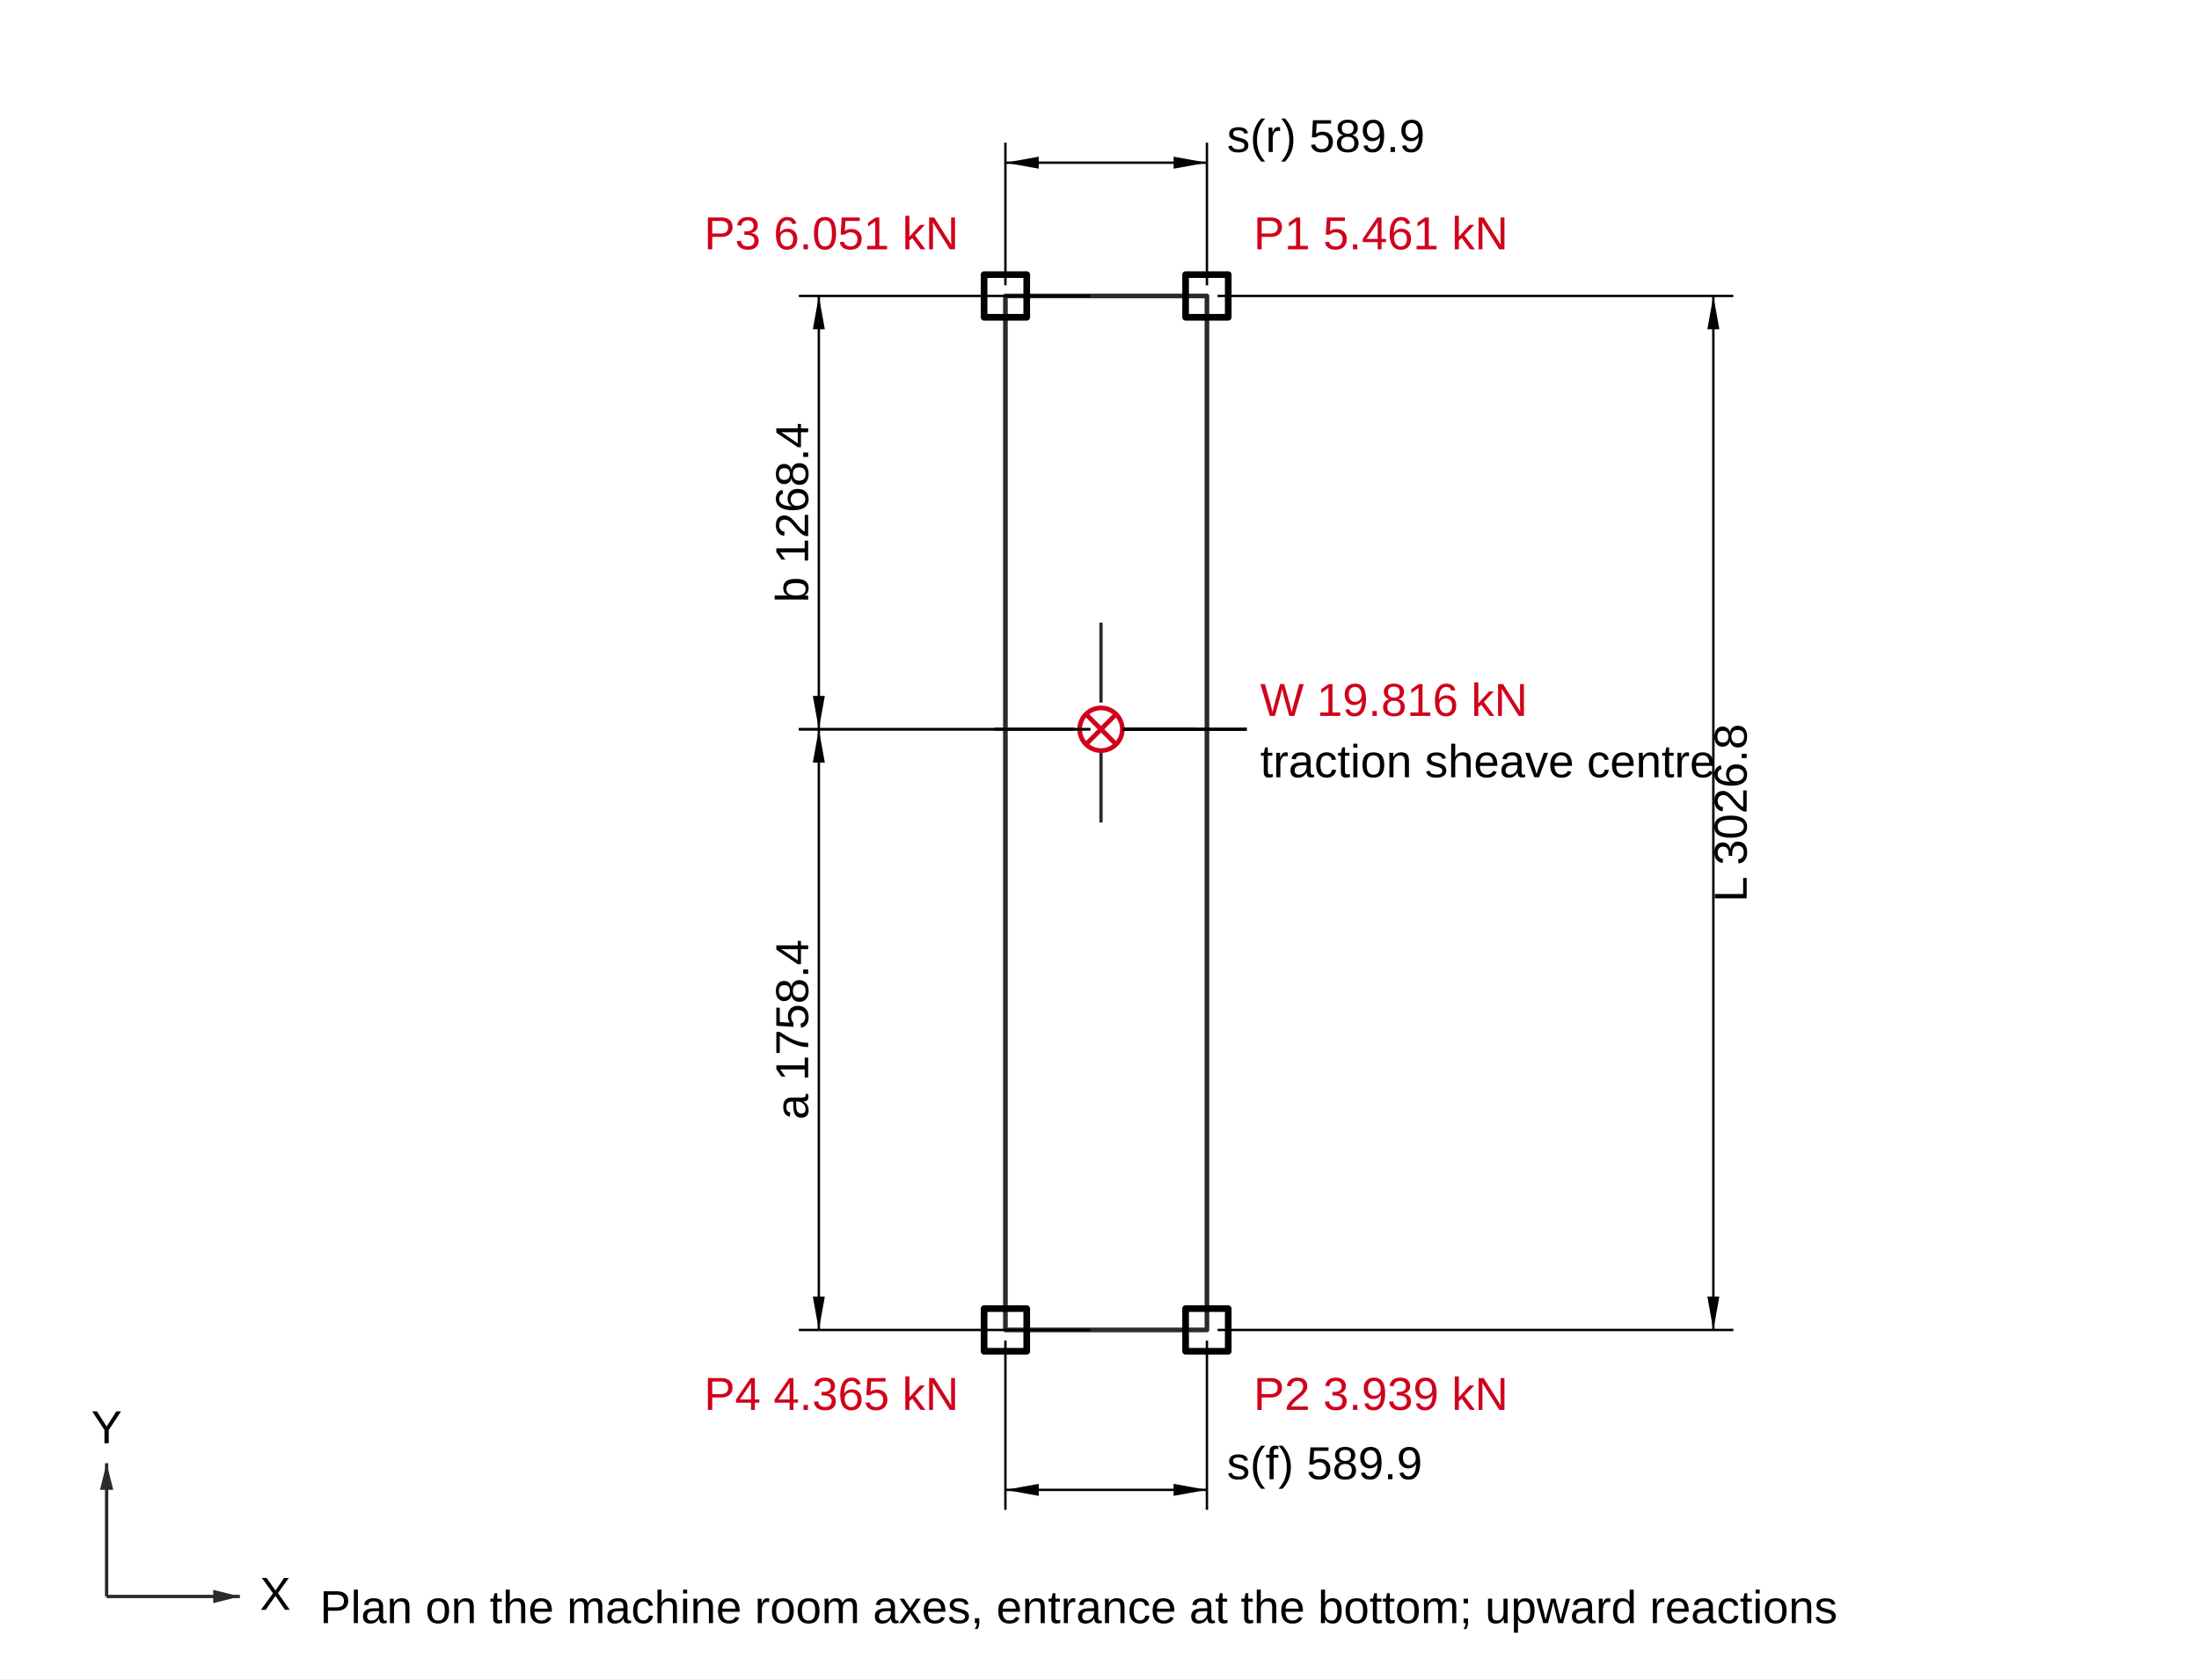
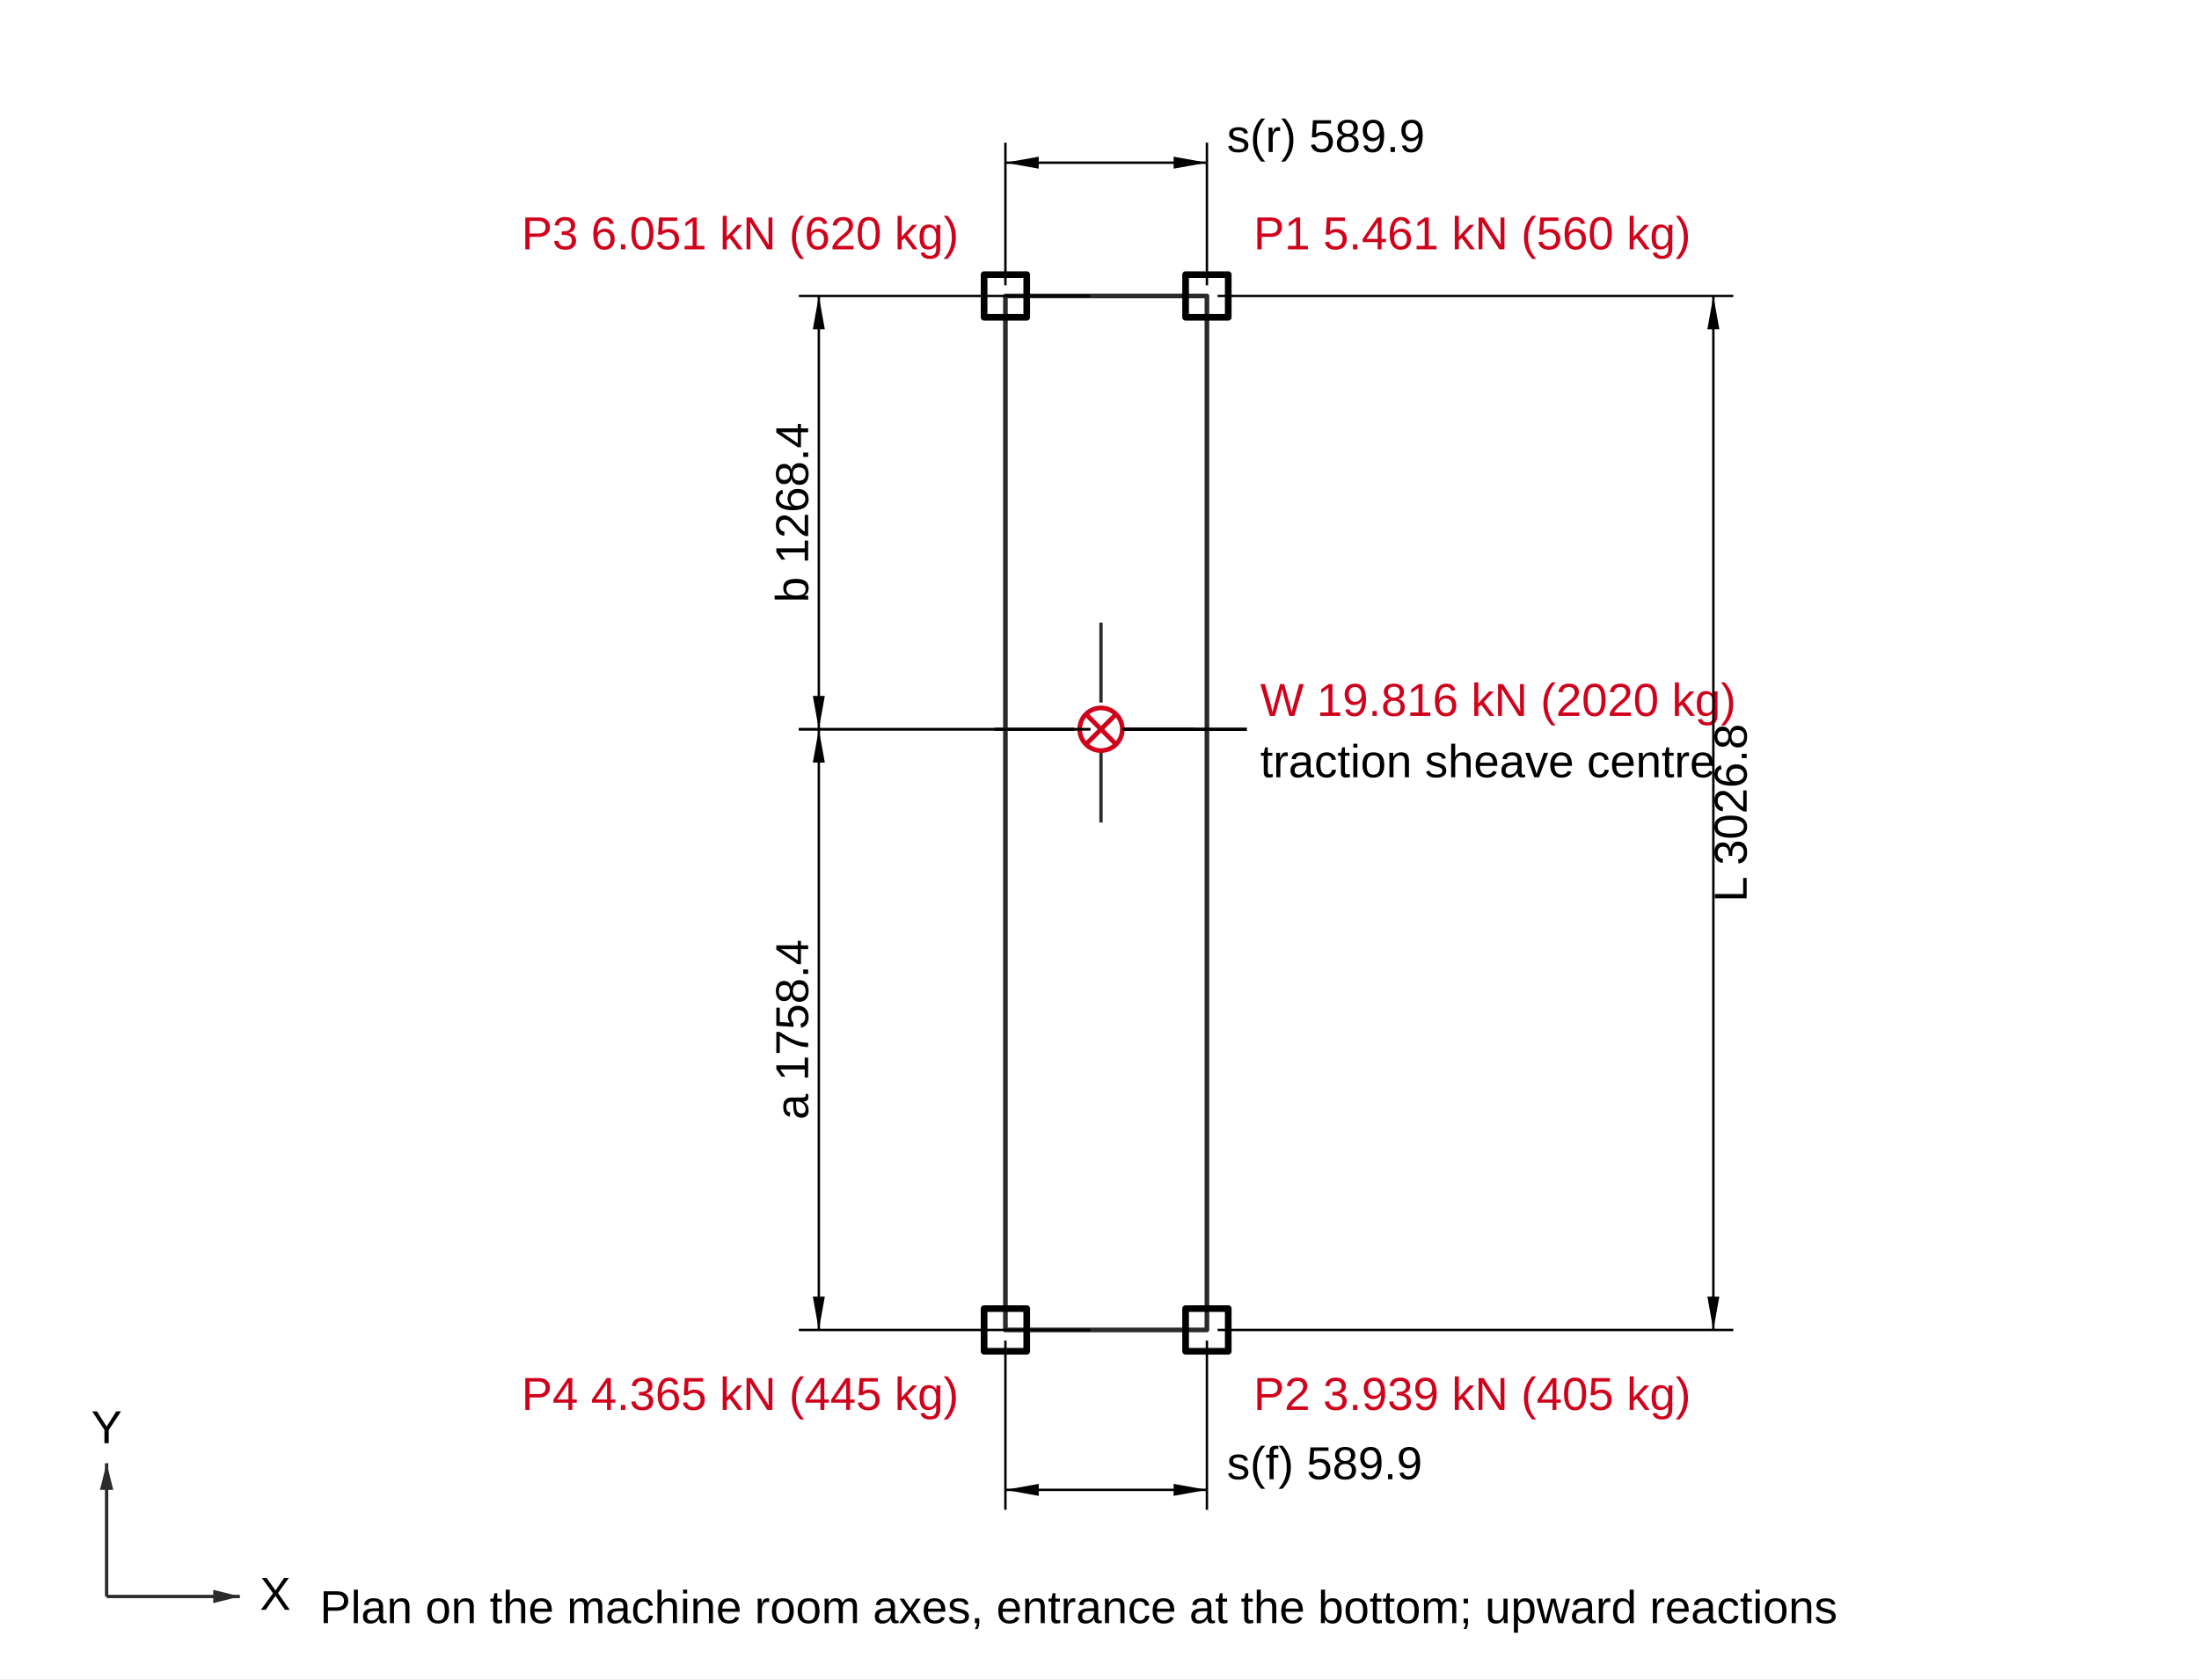
<svg xmlns="http://www.w3.org/2000/svg" version="1.1" width="165mm" height="126mm" viewBox="0 0 1650 1260" data-figure="F2" data-view="0.026,338.022,3155.517,69.233,16">
  <rect x="0" y="0" width="1650" height="1260" fill="#FFFFFF" />
  <polygon data-tag="chassis" points="754.4,997.93 905.6,997.93 905.6,222.07 754.4,222.07" fill="none" stroke="#2B2B2B" stroke-width="3.5" stroke-linejoin="round" stroke-linecap="butt" />
  <polygon data-tag="seat-P1" data-value="1170.1,2913.4" points="889.6,206.07 921.6,206.07 921.6,238.07 889.6,238.07" fill="none" stroke="#000000" stroke-width="5" stroke-linejoin="round" stroke-linecap="butt" />
-   <text data-tag="reaction-P1" data-value="5.461" x="940.6" y="187.07" font-family="ISOCPEUR, 'Arial Narrow', Arial, sans-serif" font-size="34.72" text-anchor="start" fill="#D0021B">P1 5.461 kN</text>
+   <text data-tag="reaction-P1" data-value="5.461" x="940.6" y="187.07" font-family="ISOCPEUR, 'Arial Narrow', Arial, sans-serif" font-size="34.72" text-anchor="start" fill="#D0021B">P1 5.461 kN (560 kg)</text>
  <polygon data-tag="seat-P2" data-value="1170.1,-113.4" points="889.6,981.93 921.6,981.93 921.6,1013.93 889.6,1013.93" fill="none" stroke="#000000" stroke-width="5" stroke-linejoin="round" stroke-linecap="butt" />
-   <text data-tag="reaction-P2" data-value="3.939" x="940.6" y="1057.93" font-family="ISOCPEUR, 'Arial Narrow', Arial, sans-serif" font-size="34.72" text-anchor="start" fill="#D0021B">P2 3.939 kN</text>
+   <text data-tag="reaction-P2" data-value="3.939" x="940.6" y="1057.93" font-family="ISOCPEUR, 'Arial Narrow', Arial, sans-serif" font-size="34.72" text-anchor="start" fill="#D0021B">P2 3.939 kN (405 kg)</text>
  <polygon data-tag="seat-P3" data-value="580.2,2913.4" points="738.4,206.07 770.4,206.07 770.4,238.07 738.4,238.07" fill="none" stroke="#000000" stroke-width="5" stroke-linejoin="round" stroke-linecap="butt" />
-   <text data-tag="reaction-P3" data-value="6.051" x="719.4" y="187.07" font-family="ISOCPEUR, 'Arial Narrow', Arial, sans-serif" font-size="34.72" text-anchor="end" fill="#D0021B">P3 6.051 kN</text>
+   <text data-tag="reaction-P3" data-value="6.051" x="719.4" y="187.07" font-family="ISOCPEUR, 'Arial Narrow', Arial, sans-serif" font-size="34.72" text-anchor="end" fill="#D0021B">P3 6.051 kN (620 kg)</text>
  <polygon data-tag="seat-P4" data-value="580.2,-113.4" points="738.4,981.93 770.4,981.93 770.4,1013.93 738.4,1013.93" fill="none" stroke="#000000" stroke-width="5" stroke-linejoin="round" stroke-linecap="butt" />
-   <text data-tag="reaction-P4" data-value="4.365" x="719.4" y="1057.93" font-family="ISOCPEUR, 'Arial Narrow', Arial, sans-serif" font-size="34.72" text-anchor="end" fill="#D0021B">P4 4.365 kN</text>
+   <text data-tag="reaction-P4" data-value="4.365" x="719.4" y="1057.93" font-family="ISOCPEUR, 'Arial Narrow', Arial, sans-serif" font-size="34.72" text-anchor="end" fill="#D0021B">P4 4.365 kN (445 kg)</text>
  <polyline points="746.13,547.2 906.13,547.2" fill="none" stroke="#2B2B2B" stroke-width="2.5" stroke-linejoin="round" stroke-linecap="butt" stroke-dasharray="60 12 6 12" />
  <polyline points="826.13,467.2 826.13,627.2" fill="none" stroke="#2B2B2B" stroke-width="2.5" stroke-linejoin="round" stroke-linecap="butt" stroke-dasharray="60 12 6 12" />
  <circle data-tag="load-W" cx="826.13" cy="547.2" r="16" fill="#FFFFFF" stroke="#D0021B" stroke-width="3.5" />
  <polyline points="815.13,536.2 837.13,558.2" fill="none" stroke="#D0021B" stroke-width="3.5" stroke-linejoin="round" stroke-linecap="butt" />
  <polyline points="815.13,558.2 837.13,536.2" fill="none" stroke="#D0021B" stroke-width="3.5" stroke-linejoin="round" stroke-linecap="butt" />
  <polyline points="842.13,547.2 935.6,547.2" fill="none" stroke="#000000" stroke-width="2.5" stroke-linejoin="round" stroke-linecap="butt" />
-   <text data-tag="load-W-text" data-value="19.816" x="945.6" y="537.2" font-family="ISOCPEUR, 'Arial Narrow', Arial, sans-serif" font-size="34.72" text-anchor="start" fill="#D0021B">W 19.816 kN</text>
+   <text data-tag="load-W-text" data-value="19.816" x="945.6" y="537.2" font-family="ISOCPEUR, 'Arial Narrow', Arial, sans-serif" font-size="34.72" text-anchor="start" fill="#D0021B">W 19.816 kN (2020 kg)</text>
  <text x="945.6" y="583.2" font-family="ISOCPEUR, 'Arial Narrow', Arial, sans-serif" font-size="34.72" text-anchor="start" fill="#000000">traction sheave centre</text>
  <polyline data-tag="dim-a-ext" points="818.13,997.93 599.4,997.93" fill="none" stroke="#000000" stroke-width="1.8" stroke-linejoin="round" stroke-linecap="butt" />
  <polyline data-tag="dim-a-ext" points="818.13,547.2 599.4,547.2" fill="none" stroke="#000000" stroke-width="1.8" stroke-linejoin="round" stroke-linecap="butt" />
  <polyline data-tag="dim-a" data-value="1758.4" points="614.4,997.93 614.4,547.2" fill="none" stroke="#000000" stroke-width="1.8" stroke-linejoin="round" stroke-linecap="butt" />
  <polygon points="614.4,997.93 609.9,972.93 618.9,972.93" fill="#000000" stroke="none" />
  <polygon points="614.4,547.2 618.9,572.2 609.9,572.2" fill="#000000" stroke="none" />
  <text data-tag="dim-a-text" data-value="1758.4" x="606.4" y="772.56" font-family="ISOCPEUR, 'Arial Narrow', Arial, sans-serif" font-size="34.72" text-anchor="middle" fill="#000000" transform="rotate(-90 606.4 772.56)">a 1758.4</text>
  <polyline data-tag="dim-b-ext" points="818.13,547.2 599.4,547.2" fill="none" stroke="#000000" stroke-width="1.8" stroke-linejoin="round" stroke-linecap="butt" />
  <polyline data-tag="dim-b-ext" points="818.13,222.07 599.4,222.07" fill="none" stroke="#000000" stroke-width="1.8" stroke-linejoin="round" stroke-linecap="butt" />
  <polyline data-tag="dim-b" data-value="1268.4" points="614.4,547.2 614.4,222.07" fill="none" stroke="#000000" stroke-width="1.8" stroke-linejoin="round" stroke-linecap="butt" />
  <polygon points="614.4,547.2 609.9,522.2 618.9,522.2" fill="#000000" stroke="none" />
  <polygon points="614.4,222.07 618.9,247.07 609.9,247.07" fill="#000000" stroke="none" />
  <text data-tag="dim-b-text" data-value="1268.4" x="606.4" y="384.63" font-family="ISOCPEUR, 'Arial Narrow', Arial, sans-serif" font-size="34.72" text-anchor="middle" fill="#000000" transform="rotate(-90 606.4 384.63)">b 1268.4</text>
  <polyline data-tag="dim-L-ext" points="913.6,997.93 1300.6,997.93" fill="none" stroke="#000000" stroke-width="1.8" stroke-linejoin="round" stroke-linecap="butt" />
  <polyline data-tag="dim-L-ext" points="913.6,222.07 1300.6,222.07" fill="none" stroke="#000000" stroke-width="1.8" stroke-linejoin="round" stroke-linecap="butt" />
  <polyline data-tag="dim-L" data-value="3026.8" points="1285.6,997.93 1285.6,222.07" fill="none" stroke="#000000" stroke-width="1.8" stroke-linejoin="round" stroke-linecap="butt" />
  <polygon points="1285.6,997.93 1281.1,972.93 1290.1,972.93" fill="#000000" stroke="none" />
  <polygon points="1285.6,222.07 1290.1,247.07 1281.1,247.07" fill="#000000" stroke="none" />
  <text data-tag="dim-L-text" data-value="3026.8" x="1310.6" y="610" font-family="ISOCPEUR, 'Arial Narrow', Arial, sans-serif" font-size="34.72" text-anchor="middle" fill="#000000" transform="rotate(-90 1310.6 610)">L 3026.8</text>
  <polyline data-tag="dim-sf-ext" points="754.4,1005.93 754.4,1132.93" fill="none" stroke="#000000" stroke-width="1.8" stroke-linejoin="round" stroke-linecap="butt" />
  <polyline data-tag="dim-sf-ext" points="905.6,1005.93 905.6,1132.93" fill="none" stroke="#000000" stroke-width="1.8" stroke-linejoin="round" stroke-linecap="butt" />
  <polyline data-tag="dim-sf" data-value="589.9" points="754.4,1117.93 905.6,1117.93" fill="none" stroke="#000000" stroke-width="1.8" stroke-linejoin="round" stroke-linecap="butt" />
  <polygon points="754.4,1117.93 779.4,1113.43 779.4,1122.43" fill="#000000" stroke="none" />
  <polygon points="905.6,1117.93 880.6,1122.43 880.6,1113.43" fill="#000000" stroke="none" />
  <text data-tag="dim-sf-text" data-value="589.9" x="920.6" y="1109.93" font-family="ISOCPEUR, 'Arial Narrow', Arial, sans-serif" font-size="34.72" text-anchor="start" fill="#000000">s(f) 589.9</text>
  <polyline data-tag="dim-sr-ext" points="754.4,214.07 754.4,107.07" fill="none" stroke="#000000" stroke-width="1.8" stroke-linejoin="round" stroke-linecap="butt" />
  <polyline data-tag="dim-sr-ext" points="905.6,214.07 905.6,107.07" fill="none" stroke="#000000" stroke-width="1.8" stroke-linejoin="round" stroke-linecap="butt" />
  <polyline data-tag="dim-sr" data-value="589.9" points="754.4,122.07 905.6,122.07" fill="none" stroke="#000000" stroke-width="1.8" stroke-linejoin="round" stroke-linecap="butt" />
  <polygon points="754.4,122.07 779.4,117.57 779.4,126.57" fill="#000000" stroke="none" />
  <polygon points="905.6,122.07 880.6,126.57 880.6,117.57" fill="#000000" stroke="none" />
  <text data-tag="dim-sr-text" data-value="589.9" x="920.6" y="114.07" font-family="ISOCPEUR, 'Arial Narrow', Arial, sans-serif" font-size="34.72" text-anchor="start" fill="#000000">s(r) 589.9</text>
  <polyline points="80,1197.93 180,1197.93" fill="none" stroke="#2B2B2B" stroke-width="2.5" stroke-linejoin="round" stroke-linecap="butt" />
  <polygon points="180,1197.93 160,1202.93 160,1192.93" fill="#2B2B2B" stroke="none" />
  <polyline points="80,1197.93 80,1097.93" fill="none" stroke="#2B2B2B" stroke-width="2.5" stroke-linejoin="round" stroke-linecap="butt" />
  <polygon points="80,1097.93 85,1117.93 75,1117.93" fill="#2B2B2B" stroke="none" />
  <text x="195" y="1207.93" font-family="ISOCPEUR, 'Arial Narrow', Arial, sans-serif" font-size="34.72" text-anchor="start" fill="#000000">X</text>
  <text x="80" y="1082.93" font-family="ISOCPEUR, 'Arial Narrow', Arial, sans-serif" font-size="34.72" text-anchor="middle" fill="#000000">Y</text>
  <text x="240" y="1217.93" font-family="ISOCPEUR, 'Arial Narrow', Arial, sans-serif" font-size="34.72" text-anchor="start" fill="#000000">Plan on the machine room axes, entrance at the bottom; upward reactions</text>
</svg>
